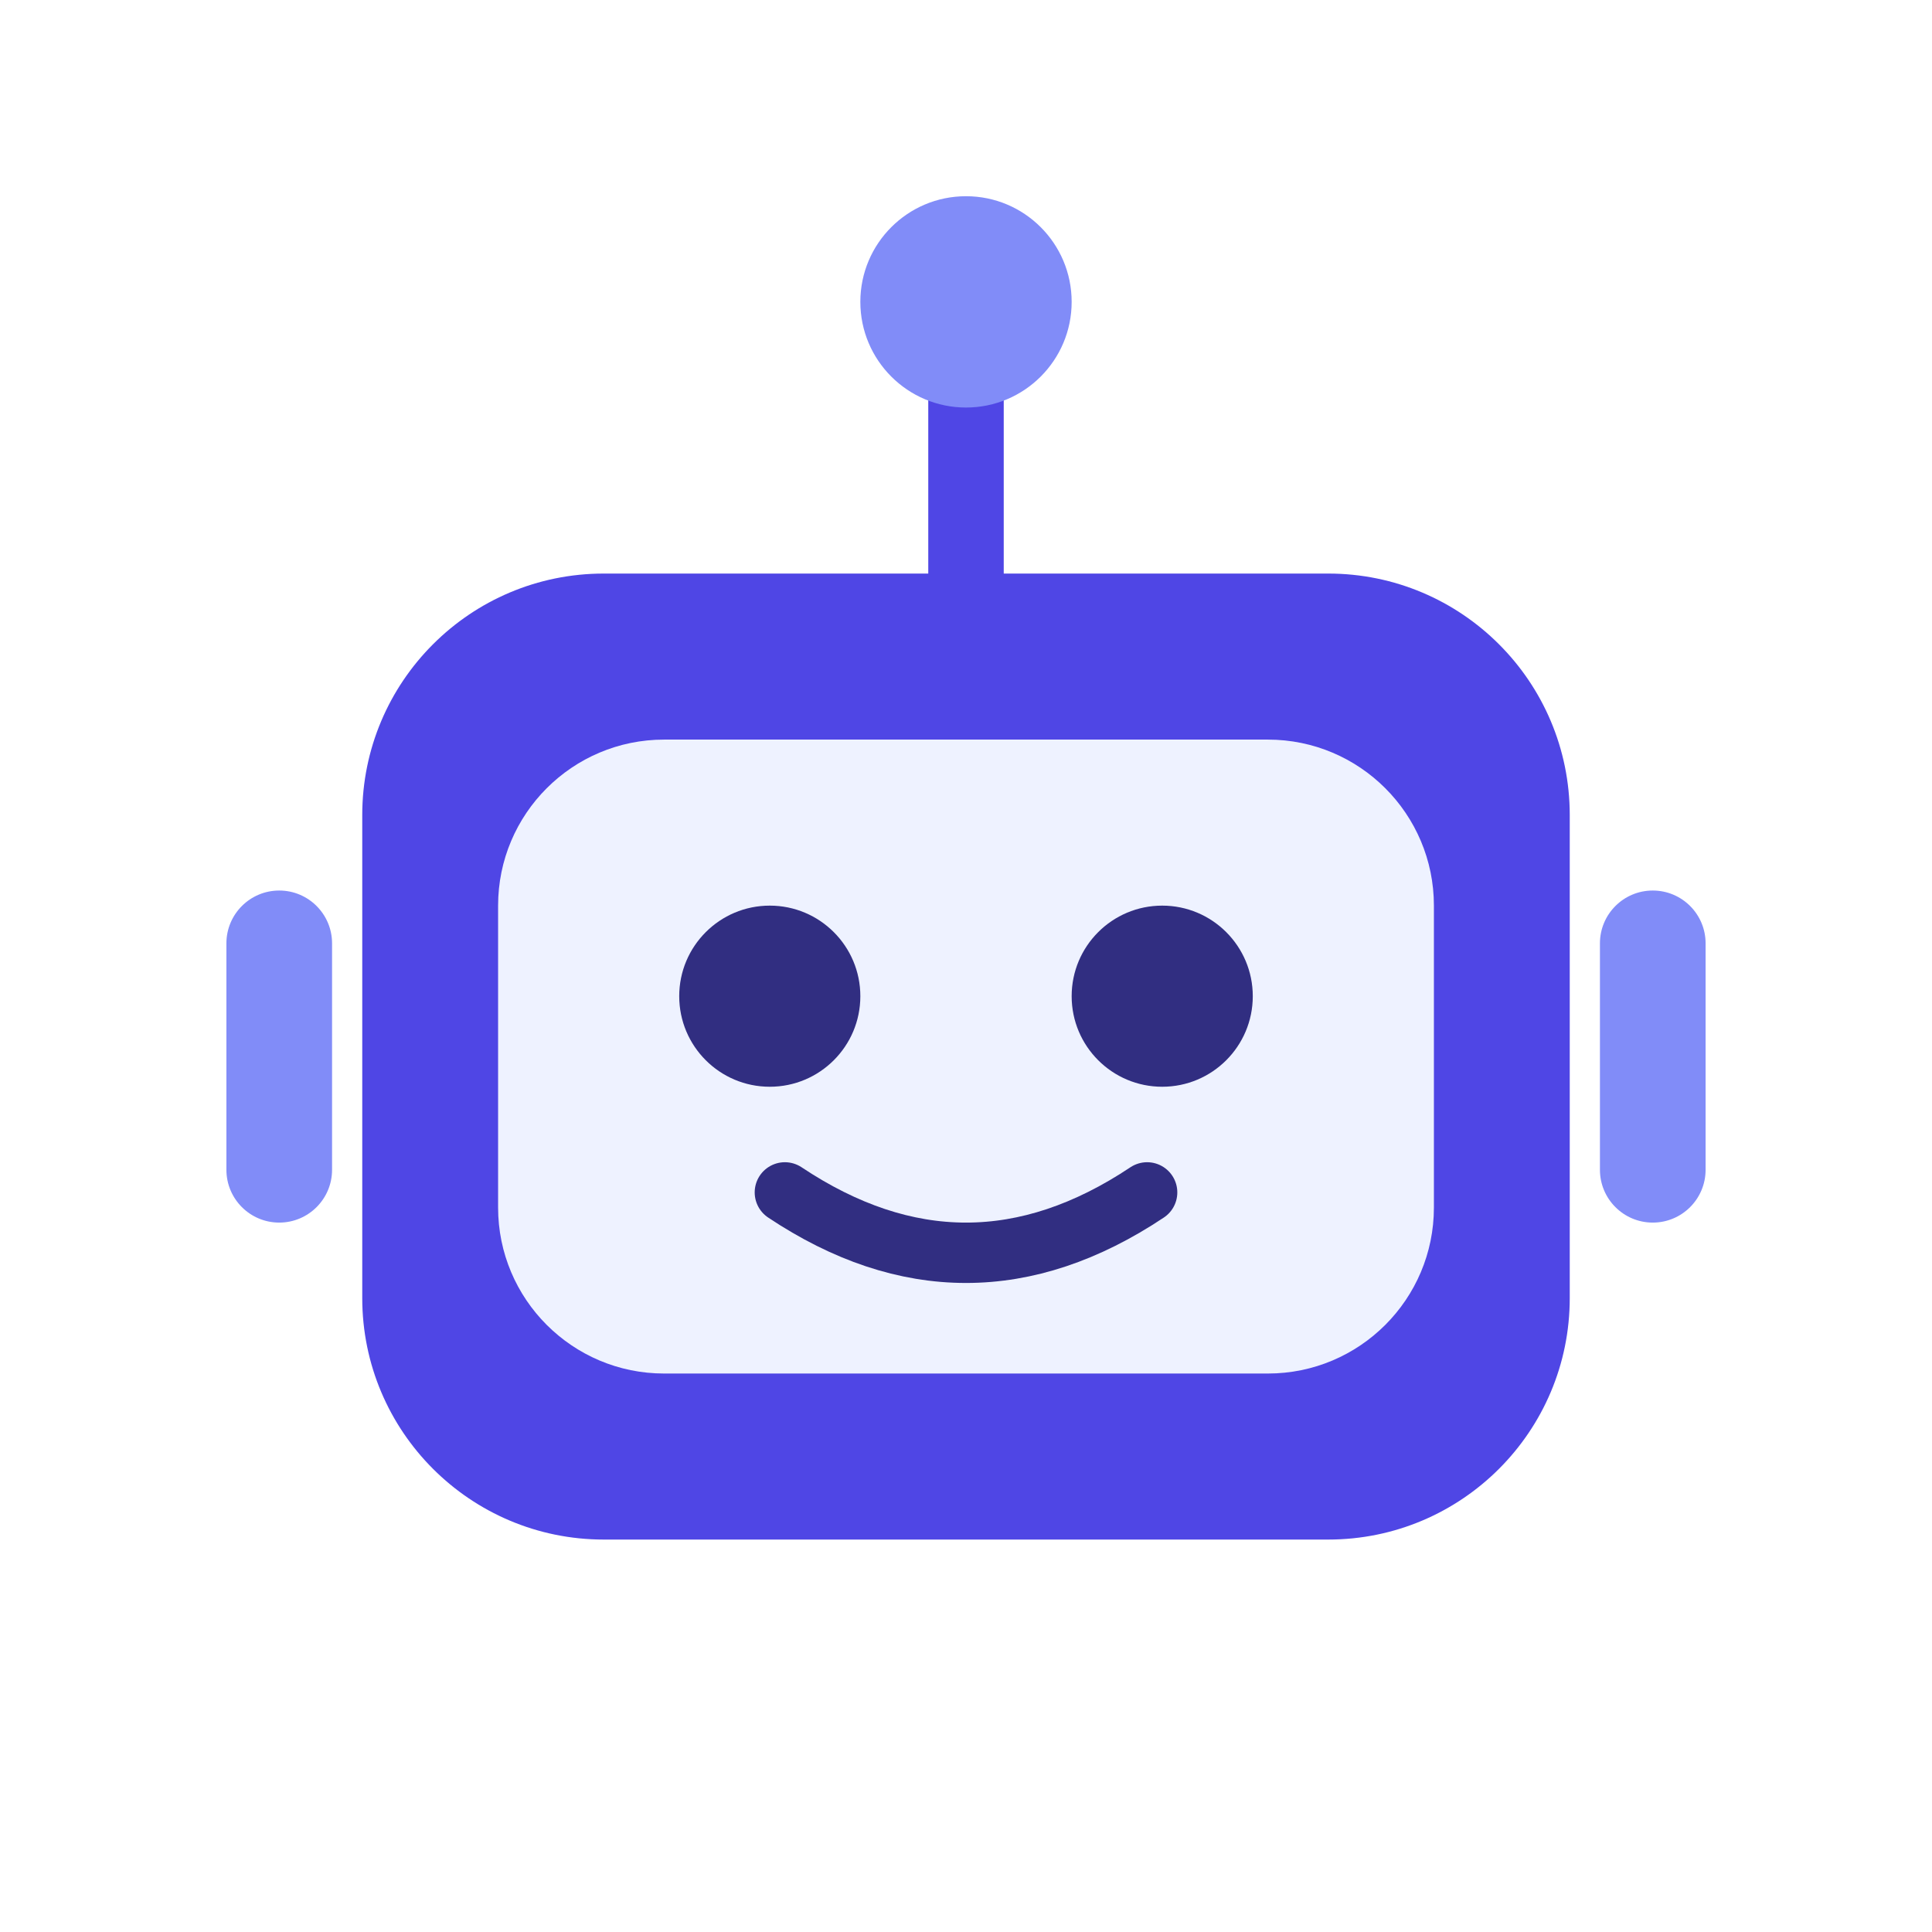
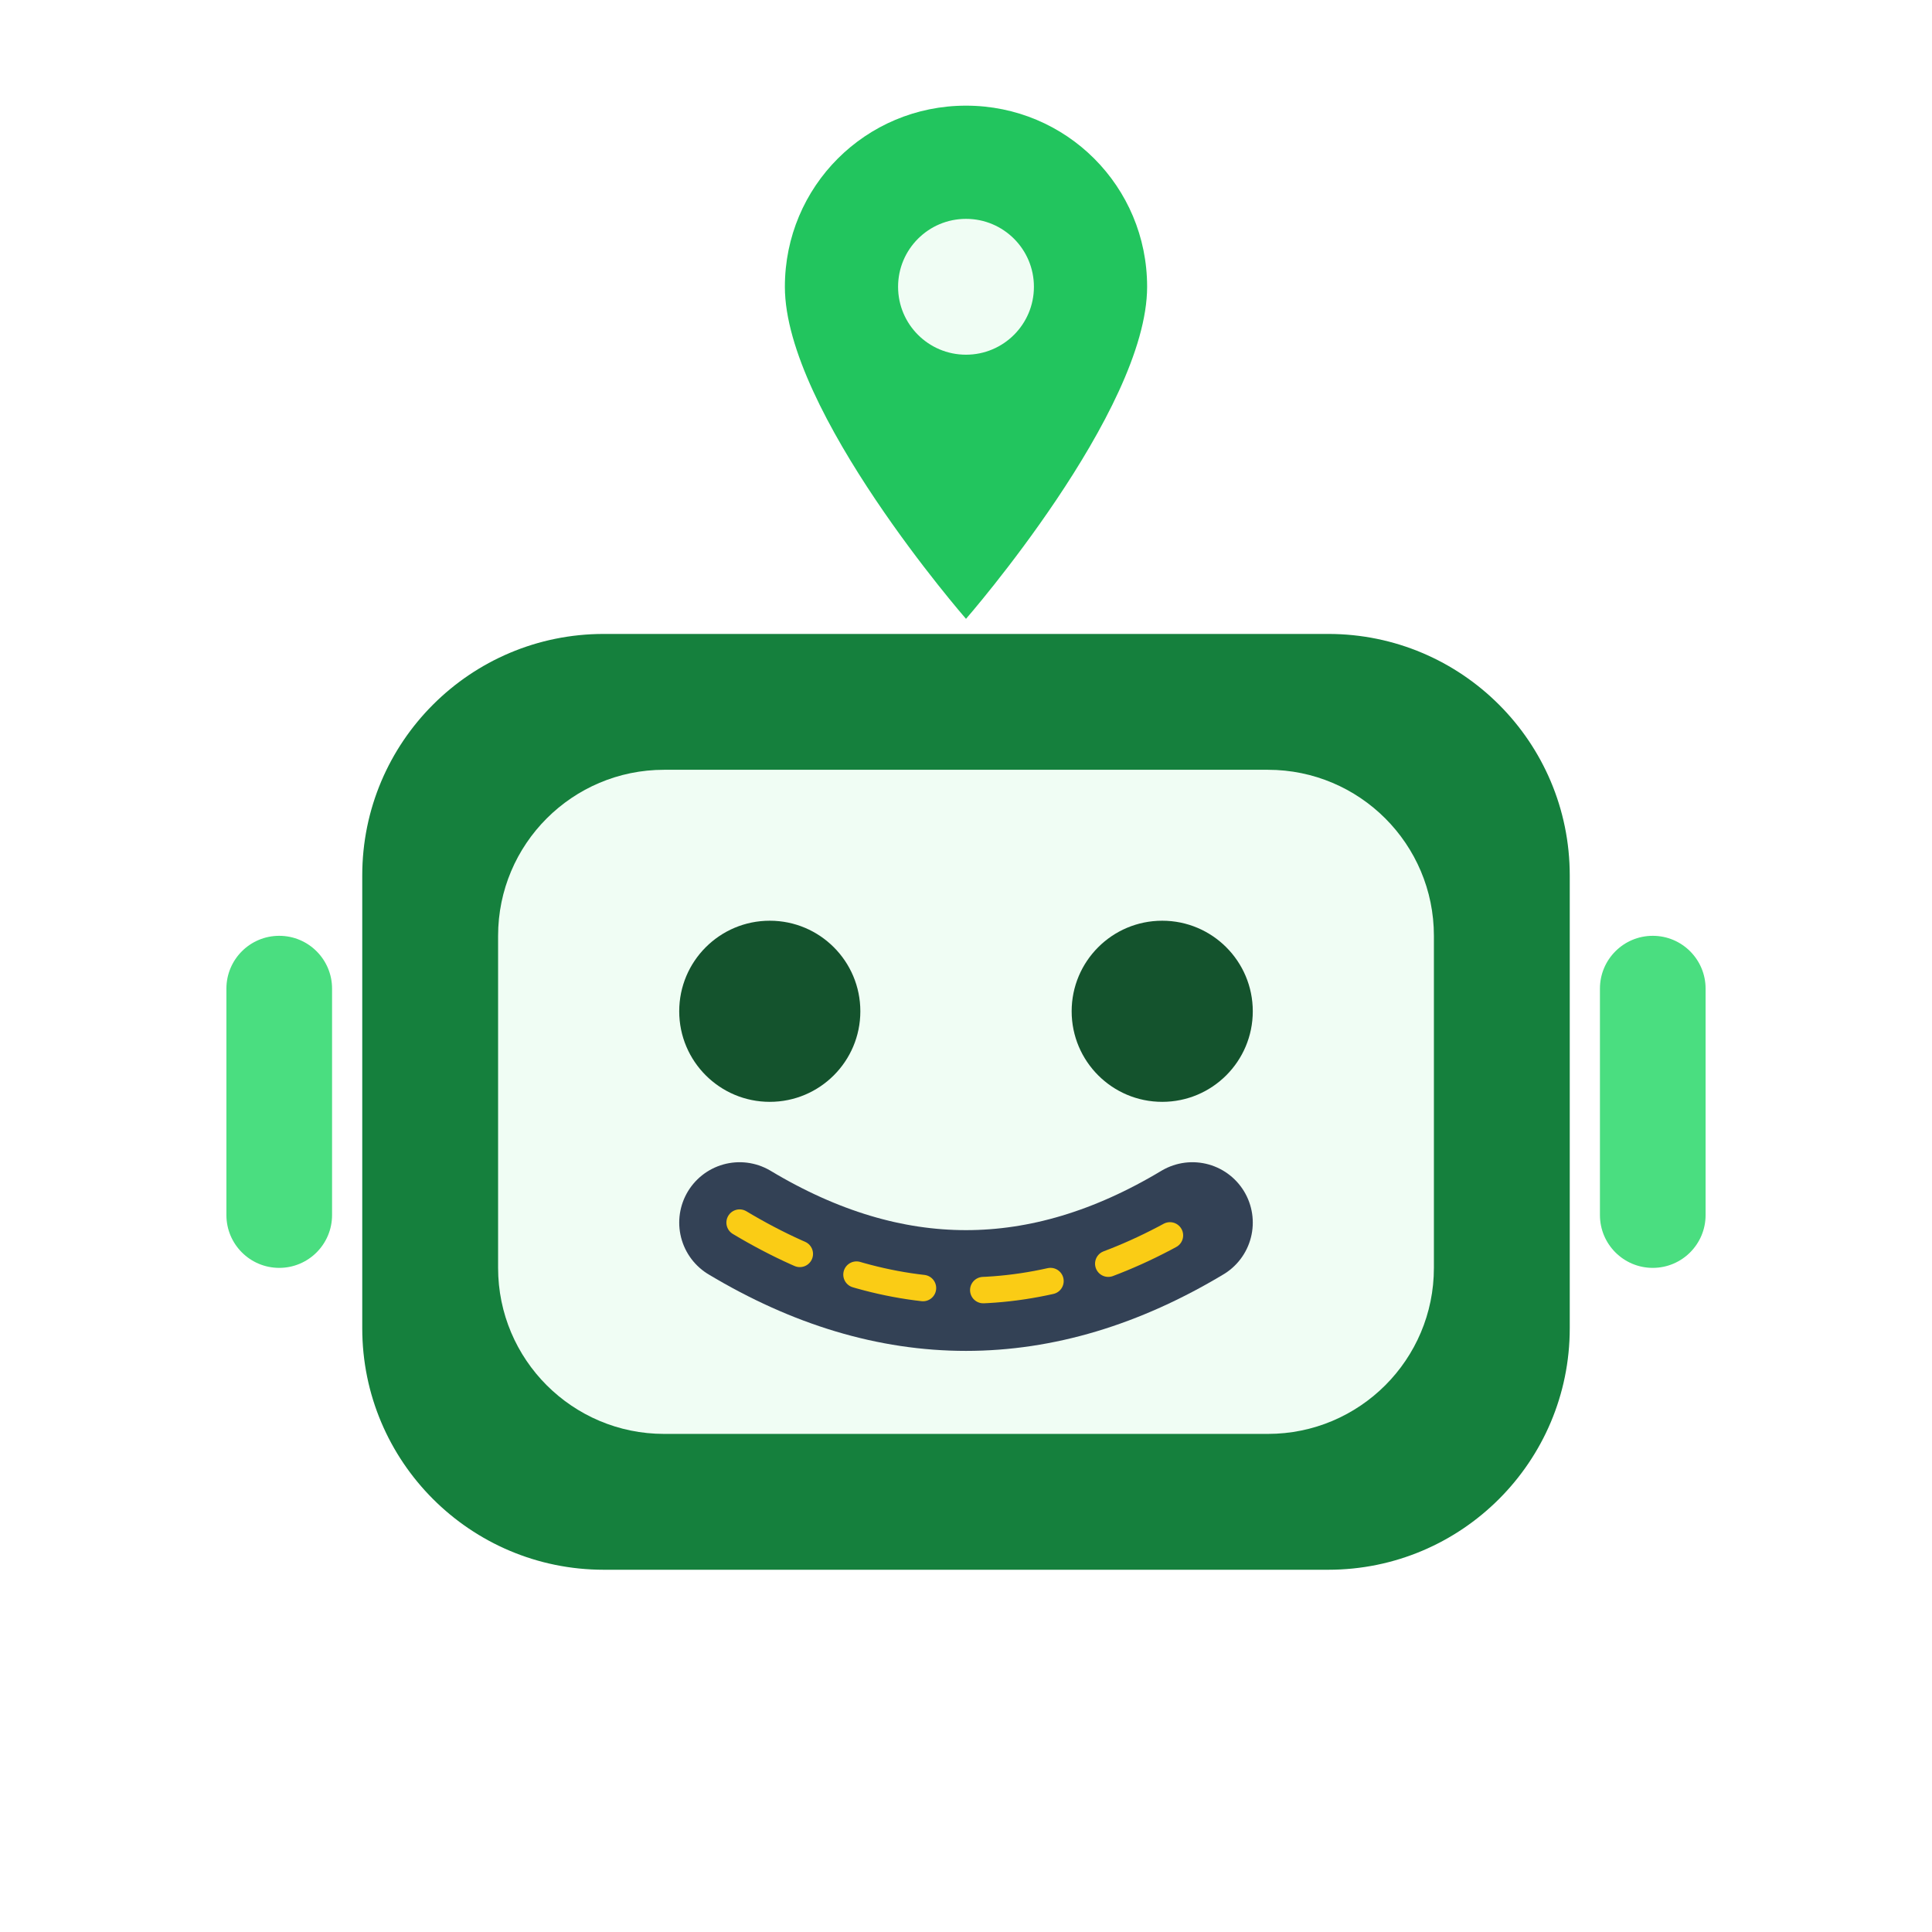
<svg xmlns="http://www.w3.org/2000/svg" width="256" height="256" viewBox="0 0 256 256" fill="none">
-   <line x1="128" y1="52" x2="128" y2="76" stroke="#4F46E5" stroke-width="10" stroke-linecap="round" />
-   <circle cx="128" cy="40" r="14" fill="#818CF8" />
-   <rect x="48" y="76" width="160" height="128" rx="32" fill="#4F46E5" />
-   <rect x="66" y="98" width="124" height="84" rx="22" fill="#EEF2FF" />
-   <circle cx="102" cy="132" r="12" fill="#312E81" />
-   <circle cx="154" cy="132" r="12" fill="#312E81" />
-   <path d="M104 158 Q128 174 152 158" stroke="#312E81" stroke-width="8" stroke-linecap="round" fill="none" />
-   <rect x="30" y="118" width="14" height="44" rx="7" fill="#818CF8" />
-   <rect x="212" y="118" width="14" height="44" rx="7" fill="#818CF8" />
+   <path d="M128 14c-13.3 0-24 10.7-24 24 0 16.5 24 44 24 44s24-27.5 24-44c0-13.3-10.7-24-24-24z" fill="#22C55E" />
+   <circle cx="128" cy="38" r="9" fill="#F0FDF4" />
+   <rect x="48" y="84" width="160" height="124" rx="32" fill="#15803D" />
+   <rect x="66" y="102" width="124" height="88" rx="22" fill="#F0FDF4" />
+   <circle cx="102" cy="134" r="12" fill="#14532D" />
+   <circle cx="154" cy="134" r="12" fill="#14532D" />
+   <path d="M98 162 Q128 180 158 162" stroke="#334155" stroke-width="16" stroke-linecap="round" fill="none" />
+   <path d="M98 162 Q128 180 158 162" stroke="#FACC15" stroke-width="3.5" stroke-linecap="round" stroke-dasharray="9 8" fill="none" />
+   <rect x="30" y="124" width="14" height="44" rx="7" fill="#4ADE80" />
+   <rect x="212" y="124" width="14" height="44" rx="7" fill="#4ADE80" />
</svg>
